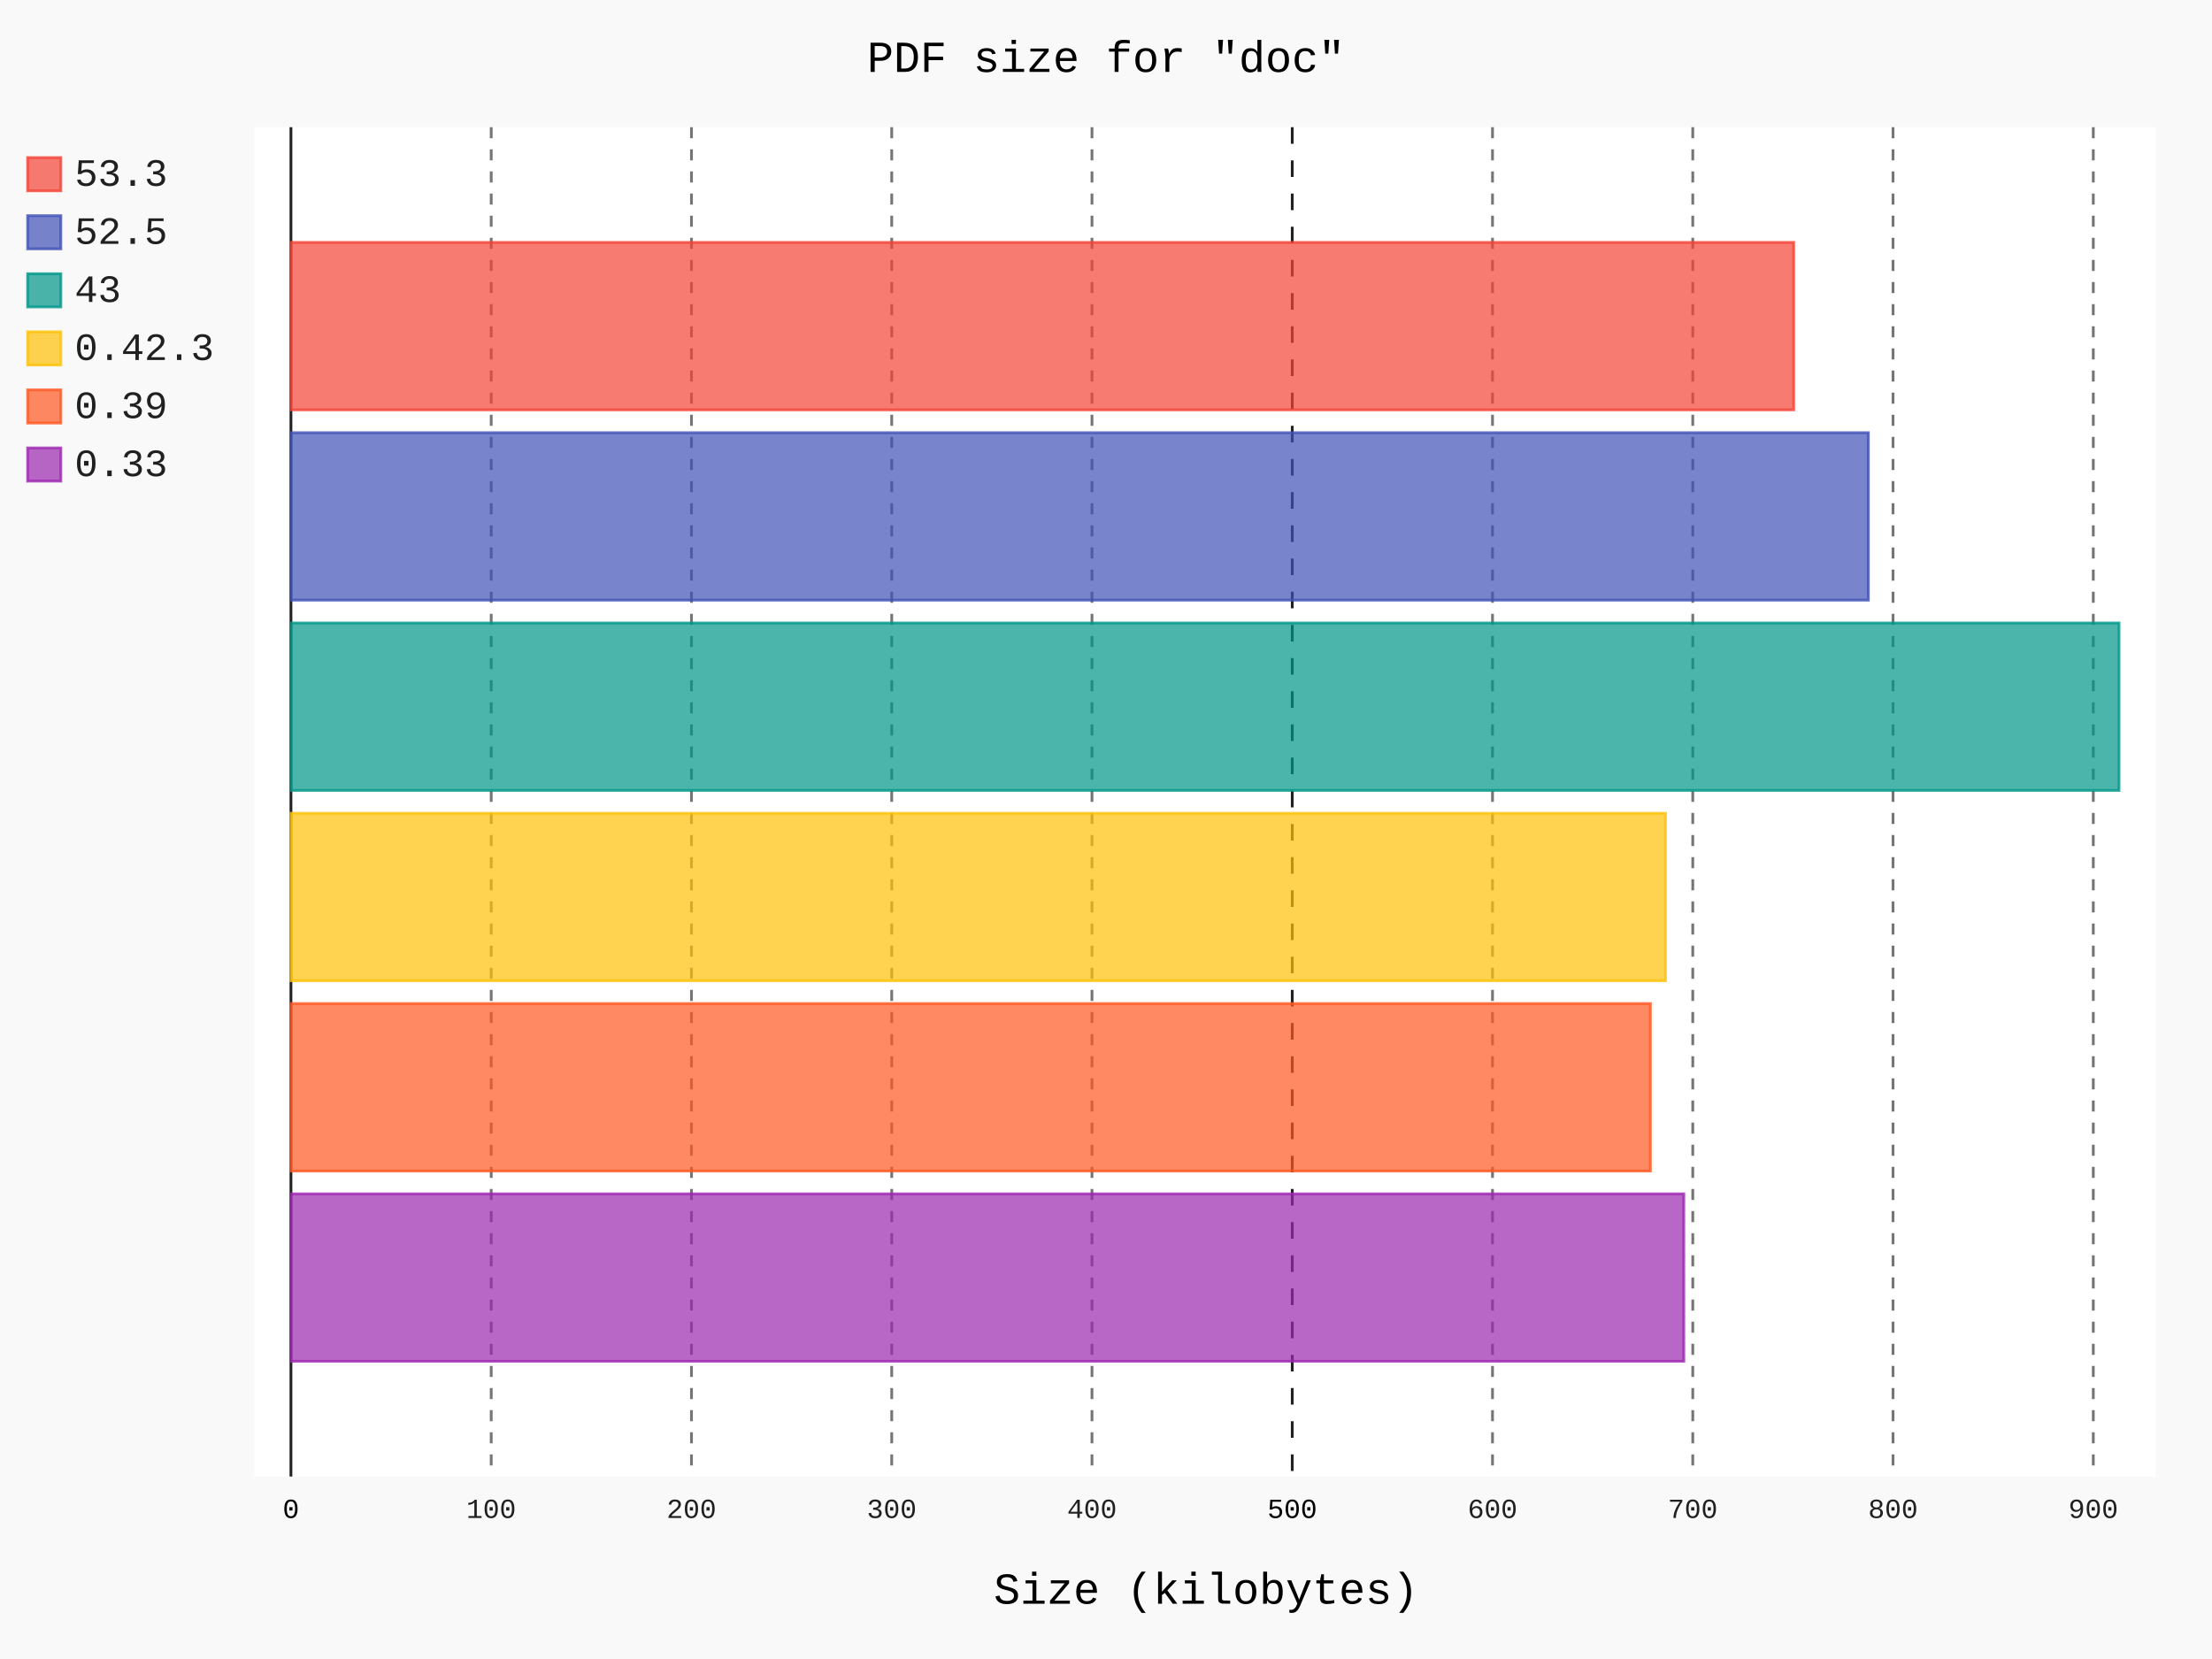
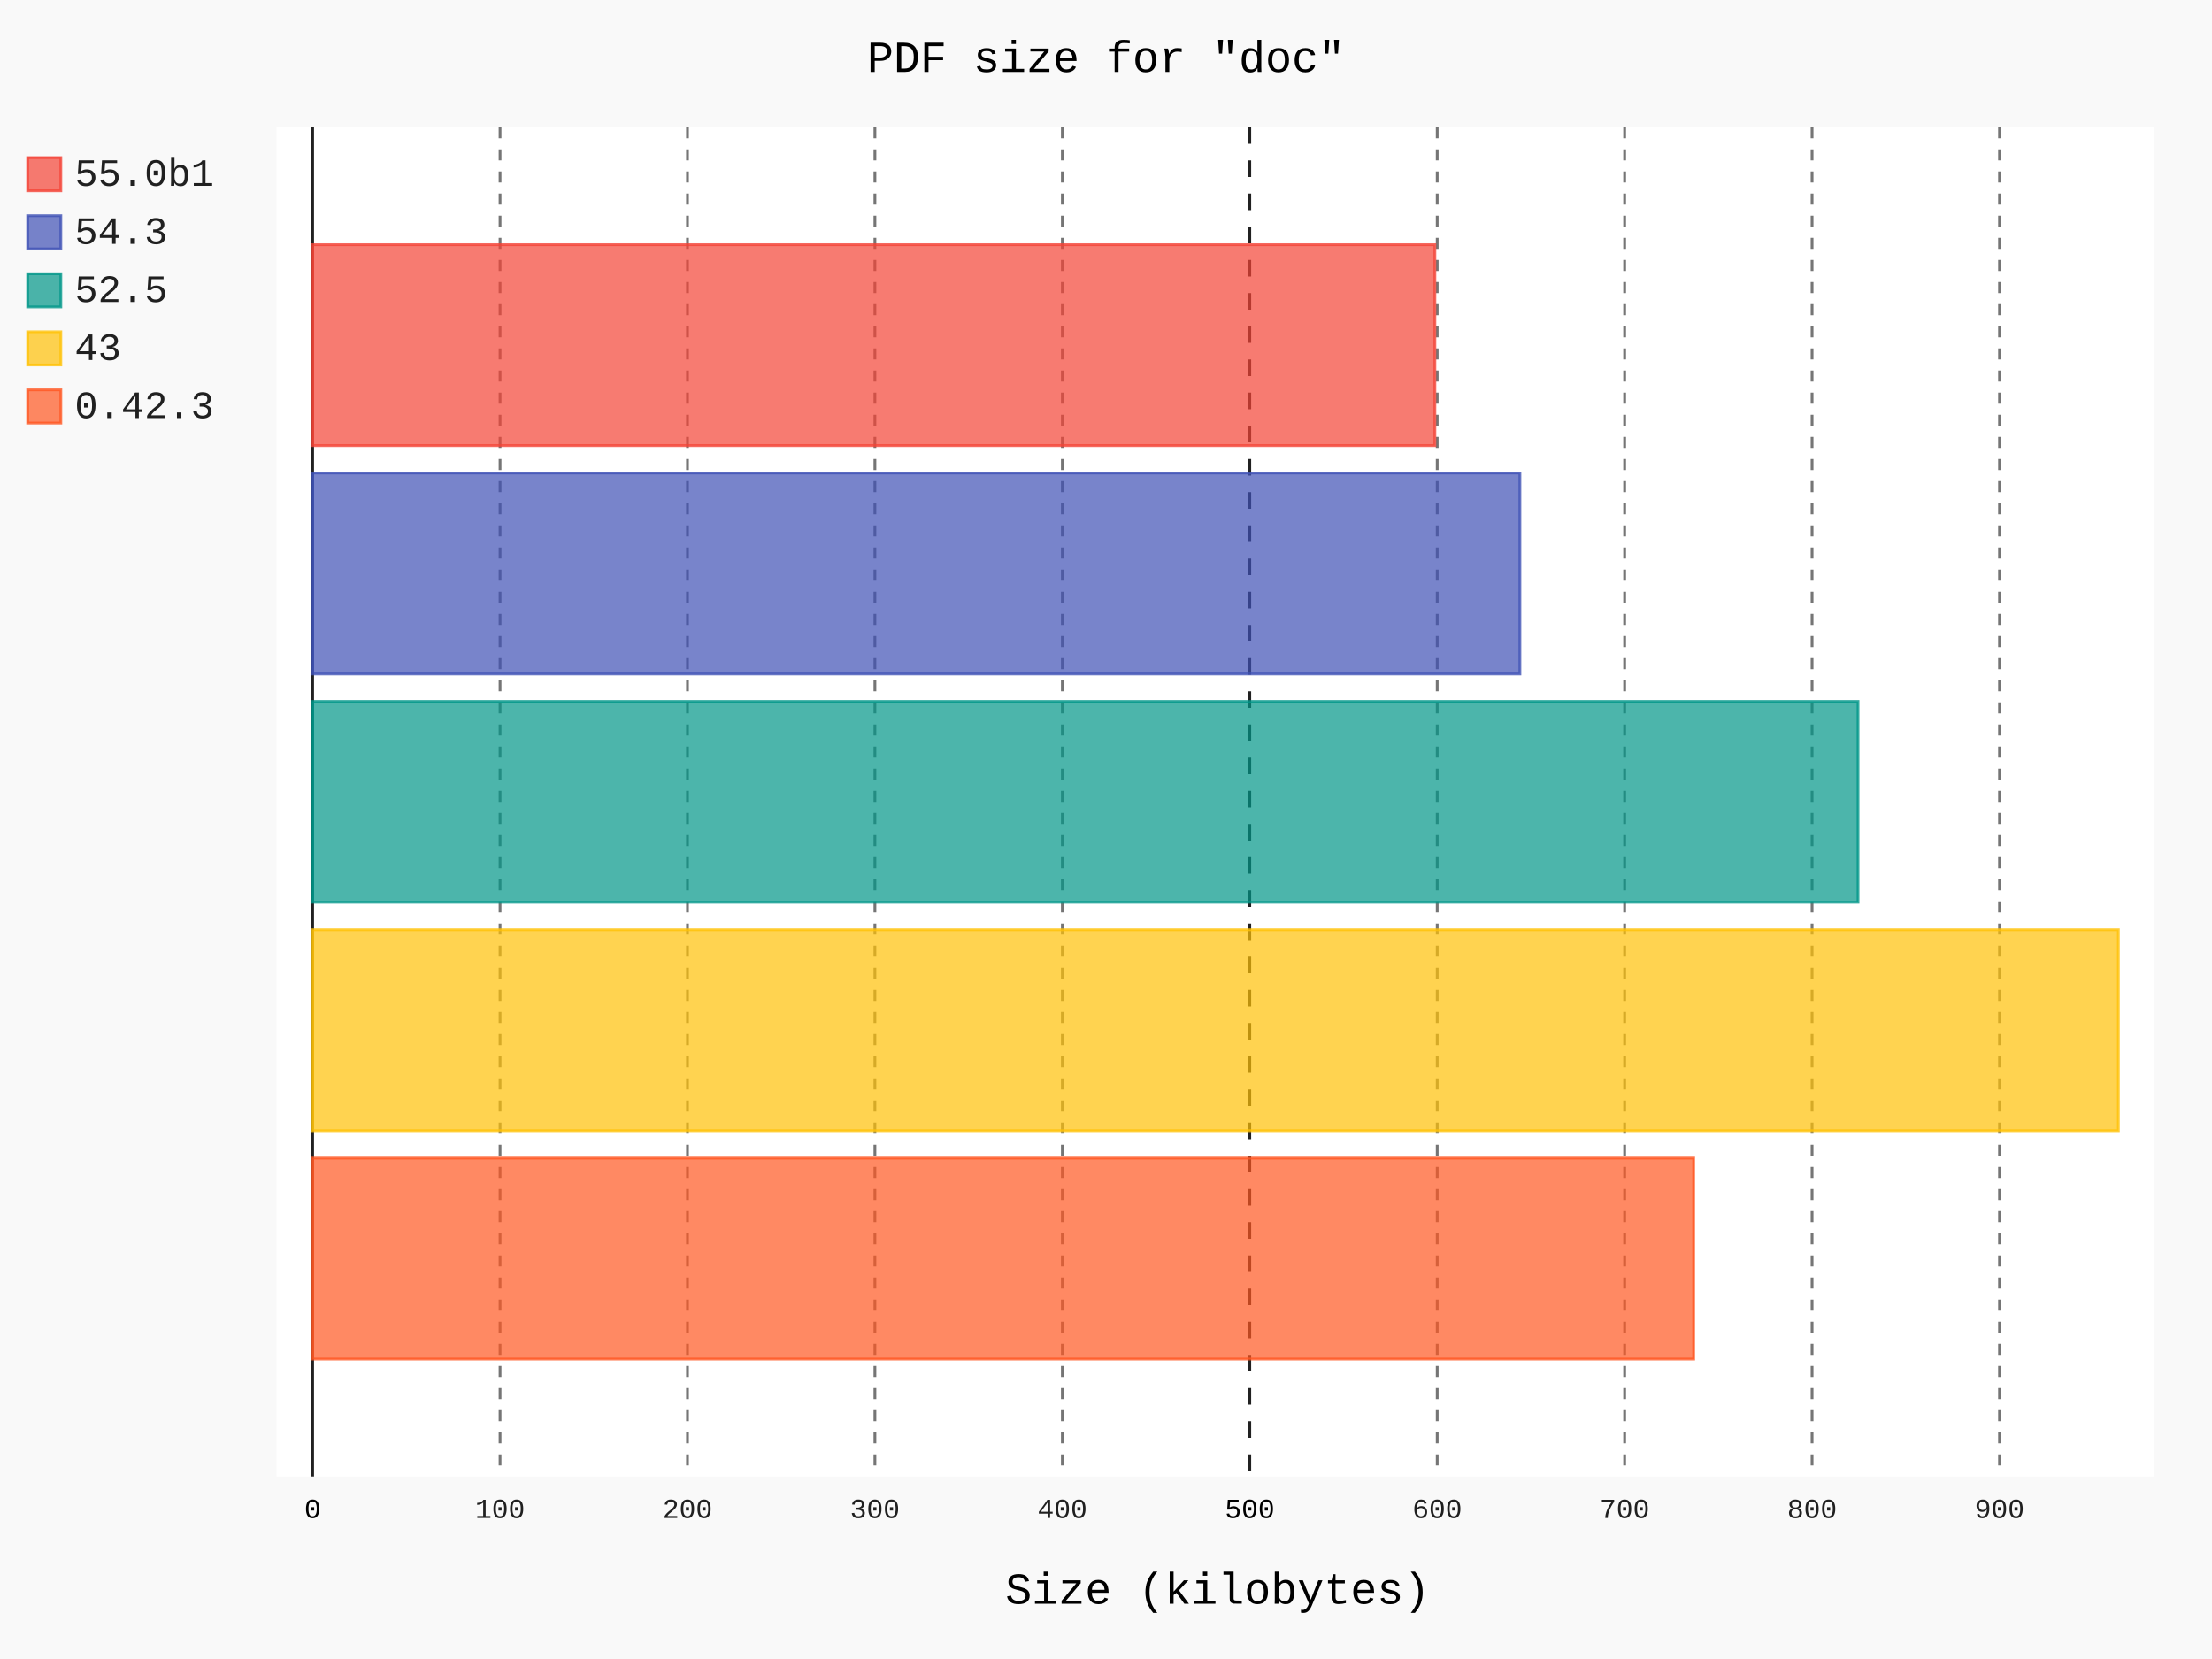
- <svg xmlns="http://www.w3.org/2000/svg" id="chart-87f0b959-b8e2-49ef-9d27-1142cf6dc714" class="pygal-chart" viewBox="0 0 800 600">
+ <svg xmlns="http://www.w3.org/2000/svg" id="chart-0ef1e297-3443-4e6e-9b67-d8858276ac0d" class="pygal-chart" viewBox="0 0 800 600">
  <defs>
-     <style type="text/css">#chart-87f0b959-b8e2-49ef-9d27-1142cf6dc714{-webkit-user-select:none;-webkit-font-smoothing:antialiased;font-family:Consolas,"Liberation Mono",Menlo,Courier,monospace}#chart-87f0b959-b8e2-49ef-9d27-1142cf6dc714 .title{font-family:Consolas,"Liberation Mono",Menlo,Courier,monospace;font-size:16px}#chart-87f0b959-b8e2-49ef-9d27-1142cf6dc714 .legends .legend text{font-family:Consolas,"Liberation Mono",Menlo,Courier,monospace;font-size:14px}#chart-87f0b959-b8e2-49ef-9d27-1142cf6dc714 .axis text{font-family:Consolas,"Liberation Mono",Menlo,Courier,monospace;font-size:10px}#chart-87f0b959-b8e2-49ef-9d27-1142cf6dc714 .axis text.major{font-family:Consolas,"Liberation Mono",Menlo,Courier,monospace;font-size:10px}#chart-87f0b959-b8e2-49ef-9d27-1142cf6dc714 .text-overlay text.value{font-family:Consolas,"Liberation Mono",Menlo,Courier,monospace;font-size:16px}#chart-87f0b959-b8e2-49ef-9d27-1142cf6dc714 .text-overlay text.label{font-family:Consolas,"Liberation Mono",Menlo,Courier,monospace;font-size:10px}#chart-87f0b959-b8e2-49ef-9d27-1142cf6dc714 .tooltip{font-family:Consolas,"Liberation Mono",Menlo,Courier,monospace;font-size:14px}#chart-87f0b959-b8e2-49ef-9d27-1142cf6dc714 text.no_data{font-family:Consolas,"Liberation Mono",Menlo,Courier,monospace;font-size:64px}
- #chart-87f0b959-b8e2-49ef-9d27-1142cf6dc714{background-color:rgba(249,249,249,1)}#chart-87f0b959-b8e2-49ef-9d27-1142cf6dc714 path,#chart-87f0b959-b8e2-49ef-9d27-1142cf6dc714 line,#chart-87f0b959-b8e2-49ef-9d27-1142cf6dc714 rect,#chart-87f0b959-b8e2-49ef-9d27-1142cf6dc714 circle{-webkit-transition:150ms;-moz-transition:150ms;transition:150ms}#chart-87f0b959-b8e2-49ef-9d27-1142cf6dc714 .graph &gt; .background{fill:rgba(249,249,249,1)}#chart-87f0b959-b8e2-49ef-9d27-1142cf6dc714 .plot &gt; .background{fill:rgba(255,255,255,1)}#chart-87f0b959-b8e2-49ef-9d27-1142cf6dc714 .graph{fill:rgba(0,0,0,.87)}#chart-87f0b959-b8e2-49ef-9d27-1142cf6dc714 text.no_data{fill:rgba(0,0,0,1)}#chart-87f0b959-b8e2-49ef-9d27-1142cf6dc714 .title{fill:rgba(0,0,0,1)}#chart-87f0b959-b8e2-49ef-9d27-1142cf6dc714 .legends .legend text{fill:rgba(0,0,0,.87)}#chart-87f0b959-b8e2-49ef-9d27-1142cf6dc714 .legends .legend:hover text{fill:rgba(0,0,0,1)}#chart-87f0b959-b8e2-49ef-9d27-1142cf6dc714 .axis .line{stroke:rgba(0,0,0,1)}#chart-87f0b959-b8e2-49ef-9d27-1142cf6dc714 .axis .guide.line{stroke:rgba(0,0,0,.54)}#chart-87f0b959-b8e2-49ef-9d27-1142cf6dc714 .axis .major.line{stroke:rgba(0,0,0,.87)}#chart-87f0b959-b8e2-49ef-9d27-1142cf6dc714 .axis text.major{fill:rgba(0,0,0,1)}#chart-87f0b959-b8e2-49ef-9d27-1142cf6dc714 .axis.y .guides:hover .guide.line,#chart-87f0b959-b8e2-49ef-9d27-1142cf6dc714 .line-graph .axis.x .guides:hover .guide.line,#chart-87f0b959-b8e2-49ef-9d27-1142cf6dc714 .stackedline-graph .axis.x .guides:hover .guide.line,#chart-87f0b959-b8e2-49ef-9d27-1142cf6dc714 .xy-graph .axis.x .guides:hover .guide.line{stroke:rgba(0,0,0,1)}#chart-87f0b959-b8e2-49ef-9d27-1142cf6dc714 .axis .guides:hover text{fill:rgba(0,0,0,1)}#chart-87f0b959-b8e2-49ef-9d27-1142cf6dc714 .reactive{fill-opacity:.7;stroke-opacity:.8}#chart-87f0b959-b8e2-49ef-9d27-1142cf6dc714 .ci{stroke:rgba(0,0,0,.87)}#chart-87f0b959-b8e2-49ef-9d27-1142cf6dc714 .reactive.active,#chart-87f0b959-b8e2-49ef-9d27-1142cf6dc714 .active .reactive{fill-opacity:.8;stroke-opacity:.9;stroke-width:4}#chart-87f0b959-b8e2-49ef-9d27-1142cf6dc714 .ci .reactive.active{stroke-width:1.5}#chart-87f0b959-b8e2-49ef-9d27-1142cf6dc714 .series text{fill:rgba(0,0,0,1)}#chart-87f0b959-b8e2-49ef-9d27-1142cf6dc714 .tooltip rect{fill:rgba(255,255,255,1);stroke:rgba(0,0,0,1);-webkit-transition:opacity 150ms;-moz-transition:opacity 150ms;transition:opacity 150ms}#chart-87f0b959-b8e2-49ef-9d27-1142cf6dc714 .tooltip .label{fill:rgba(0,0,0,.87)}#chart-87f0b959-b8e2-49ef-9d27-1142cf6dc714 .tooltip .label{fill:rgba(0,0,0,.87)}#chart-87f0b959-b8e2-49ef-9d27-1142cf6dc714 .tooltip .legend{font-size:.8em;fill:rgba(0,0,0,.54)}#chart-87f0b959-b8e2-49ef-9d27-1142cf6dc714 .tooltip .x_label{font-size:.6em;fill:rgba(0,0,0,1)}#chart-87f0b959-b8e2-49ef-9d27-1142cf6dc714 .tooltip .xlink{font-size:.5em;text-decoration:underline}#chart-87f0b959-b8e2-49ef-9d27-1142cf6dc714 .tooltip .value{font-size:1.5em}#chart-87f0b959-b8e2-49ef-9d27-1142cf6dc714 .bound{font-size:.5em}#chart-87f0b959-b8e2-49ef-9d27-1142cf6dc714 .max-value{font-size:.75em;fill:rgba(0,0,0,.54)}#chart-87f0b959-b8e2-49ef-9d27-1142cf6dc714 .map-element{fill:rgba(255,255,255,1);stroke:rgba(0,0,0,.54) !important}#chart-87f0b959-b8e2-49ef-9d27-1142cf6dc714 .map-element .reactive{fill-opacity:inherit;stroke-opacity:inherit}#chart-87f0b959-b8e2-49ef-9d27-1142cf6dc714 .color-0,#chart-87f0b959-b8e2-49ef-9d27-1142cf6dc714 .color-0 a:visited{stroke:#F44336;fill:#F44336}#chart-87f0b959-b8e2-49ef-9d27-1142cf6dc714 .color-1,#chart-87f0b959-b8e2-49ef-9d27-1142cf6dc714 .color-1 a:visited{stroke:#3F51B5;fill:#3F51B5}#chart-87f0b959-b8e2-49ef-9d27-1142cf6dc714 .color-2,#chart-87f0b959-b8e2-49ef-9d27-1142cf6dc714 .color-2 a:visited{stroke:#009688;fill:#009688}#chart-87f0b959-b8e2-49ef-9d27-1142cf6dc714 .color-3,#chart-87f0b959-b8e2-49ef-9d27-1142cf6dc714 .color-3 a:visited{stroke:#FFC107;fill:#FFC107}#chart-87f0b959-b8e2-49ef-9d27-1142cf6dc714 .color-4,#chart-87f0b959-b8e2-49ef-9d27-1142cf6dc714 .color-4 a:visited{stroke:#FF5722;fill:#FF5722}#chart-87f0b959-b8e2-49ef-9d27-1142cf6dc714 .color-5,#chart-87f0b959-b8e2-49ef-9d27-1142cf6dc714 .color-5 a:visited{stroke:#9C27B0;fill:#9C27B0}#chart-87f0b959-b8e2-49ef-9d27-1142cf6dc714 .text-overlay .color-0 text{fill:black}#chart-87f0b959-b8e2-49ef-9d27-1142cf6dc714 .text-overlay .color-1 text{fill:black}#chart-87f0b959-b8e2-49ef-9d27-1142cf6dc714 .text-overlay .color-2 text{fill:black}#chart-87f0b959-b8e2-49ef-9d27-1142cf6dc714 .text-overlay .color-3 text{fill:black}#chart-87f0b959-b8e2-49ef-9d27-1142cf6dc714 .text-overlay .color-4 text{fill:black}#chart-87f0b959-b8e2-49ef-9d27-1142cf6dc714 .text-overlay .color-5 text{fill:black}
- #chart-87f0b959-b8e2-49ef-9d27-1142cf6dc714 text.no_data{text-anchor:middle}#chart-87f0b959-b8e2-49ef-9d27-1142cf6dc714 .guide.line{fill:none}#chart-87f0b959-b8e2-49ef-9d27-1142cf6dc714 .centered{text-anchor:middle}#chart-87f0b959-b8e2-49ef-9d27-1142cf6dc714 .title{text-anchor:middle}#chart-87f0b959-b8e2-49ef-9d27-1142cf6dc714 .legends .legend text{fill-opacity:1}#chart-87f0b959-b8e2-49ef-9d27-1142cf6dc714 .axis.x text{text-anchor:middle}#chart-87f0b959-b8e2-49ef-9d27-1142cf6dc714 .axis.x:not(.web) text[transform]{text-anchor:start}#chart-87f0b959-b8e2-49ef-9d27-1142cf6dc714 .axis.x:not(.web) text[transform].backwards{text-anchor:end}#chart-87f0b959-b8e2-49ef-9d27-1142cf6dc714 .axis.y text{text-anchor:end}#chart-87f0b959-b8e2-49ef-9d27-1142cf6dc714 .axis.y text[transform].backwards{text-anchor:start}#chart-87f0b959-b8e2-49ef-9d27-1142cf6dc714 .axis.y2 text{text-anchor:start}#chart-87f0b959-b8e2-49ef-9d27-1142cf6dc714 .axis.y2 text[transform].backwards{text-anchor:end}#chart-87f0b959-b8e2-49ef-9d27-1142cf6dc714 .axis .guide.line{stroke-dasharray:4,4}#chart-87f0b959-b8e2-49ef-9d27-1142cf6dc714 .axis .major.guide.line{stroke-dasharray:6,6}#chart-87f0b959-b8e2-49ef-9d27-1142cf6dc714 .horizontal .axis.y .guide.line,#chart-87f0b959-b8e2-49ef-9d27-1142cf6dc714 .horizontal .axis.y2 .guide.line,#chart-87f0b959-b8e2-49ef-9d27-1142cf6dc714 .vertical .axis.x .guide.line{opacity:0}#chart-87f0b959-b8e2-49ef-9d27-1142cf6dc714 .horizontal .axis.always_show .guide.line,#chart-87f0b959-b8e2-49ef-9d27-1142cf6dc714 .vertical .axis.always_show .guide.line{opacity:1 !important}#chart-87f0b959-b8e2-49ef-9d27-1142cf6dc714 .axis.y .guides:hover .guide.line,#chart-87f0b959-b8e2-49ef-9d27-1142cf6dc714 .axis.y2 .guides:hover .guide.line,#chart-87f0b959-b8e2-49ef-9d27-1142cf6dc714 .axis.x .guides:hover .guide.line{opacity:1}#chart-87f0b959-b8e2-49ef-9d27-1142cf6dc714 .axis .guides:hover text{opacity:1}#chart-87f0b959-b8e2-49ef-9d27-1142cf6dc714 .nofill{fill:none}#chart-87f0b959-b8e2-49ef-9d27-1142cf6dc714 .subtle-fill{fill-opacity:.2}#chart-87f0b959-b8e2-49ef-9d27-1142cf6dc714 .dot{stroke-width:1px;fill-opacity:1}#chart-87f0b959-b8e2-49ef-9d27-1142cf6dc714 .dot.active{stroke-width:5px}#chart-87f0b959-b8e2-49ef-9d27-1142cf6dc714 .dot.negative{fill:transparent}#chart-87f0b959-b8e2-49ef-9d27-1142cf6dc714 text,#chart-87f0b959-b8e2-49ef-9d27-1142cf6dc714 tspan{stroke:none !important}#chart-87f0b959-b8e2-49ef-9d27-1142cf6dc714 .series text.active{opacity:1}#chart-87f0b959-b8e2-49ef-9d27-1142cf6dc714 .tooltip rect{fill-opacity:.95;stroke-width:.5}#chart-87f0b959-b8e2-49ef-9d27-1142cf6dc714 .tooltip text{fill-opacity:1}#chart-87f0b959-b8e2-49ef-9d27-1142cf6dc714 .showable{visibility:hidden}#chart-87f0b959-b8e2-49ef-9d27-1142cf6dc714 .showable.shown{visibility:visible}#chart-87f0b959-b8e2-49ef-9d27-1142cf6dc714 .gauge-background{fill:rgba(229,229,229,1);stroke:none}#chart-87f0b959-b8e2-49ef-9d27-1142cf6dc714 .bg-lines{stroke:rgba(249,249,249,1);stroke-width:2px}</style>
+     <style type="text/css">#chart-0ef1e297-3443-4e6e-9b67-d8858276ac0d{-webkit-user-select:none;-webkit-font-smoothing:antialiased;font-family:Consolas,"Liberation Mono",Menlo,Courier,monospace}#chart-0ef1e297-3443-4e6e-9b67-d8858276ac0d .title{font-family:Consolas,"Liberation Mono",Menlo,Courier,monospace;font-size:16px}#chart-0ef1e297-3443-4e6e-9b67-d8858276ac0d .legends .legend text{font-family:Consolas,"Liberation Mono",Menlo,Courier,monospace;font-size:14px}#chart-0ef1e297-3443-4e6e-9b67-d8858276ac0d .axis text{font-family:Consolas,"Liberation Mono",Menlo,Courier,monospace;font-size:10px}#chart-0ef1e297-3443-4e6e-9b67-d8858276ac0d .axis text.major{font-family:Consolas,"Liberation Mono",Menlo,Courier,monospace;font-size:10px}#chart-0ef1e297-3443-4e6e-9b67-d8858276ac0d .text-overlay text.value{font-family:Consolas,"Liberation Mono",Menlo,Courier,monospace;font-size:16px}#chart-0ef1e297-3443-4e6e-9b67-d8858276ac0d .text-overlay text.label{font-family:Consolas,"Liberation Mono",Menlo,Courier,monospace;font-size:10px}#chart-0ef1e297-3443-4e6e-9b67-d8858276ac0d .tooltip{font-family:Consolas,"Liberation Mono",Menlo,Courier,monospace;font-size:14px}#chart-0ef1e297-3443-4e6e-9b67-d8858276ac0d text.no_data{font-family:Consolas,"Liberation Mono",Menlo,Courier,monospace;font-size:64px}
+ #chart-0ef1e297-3443-4e6e-9b67-d8858276ac0d{background-color:rgba(249,249,249,1)}#chart-0ef1e297-3443-4e6e-9b67-d8858276ac0d path,#chart-0ef1e297-3443-4e6e-9b67-d8858276ac0d line,#chart-0ef1e297-3443-4e6e-9b67-d8858276ac0d rect,#chart-0ef1e297-3443-4e6e-9b67-d8858276ac0d circle{-webkit-transition:150ms;-moz-transition:150ms;transition:150ms}#chart-0ef1e297-3443-4e6e-9b67-d8858276ac0d .graph &gt; .background{fill:rgba(249,249,249,1)}#chart-0ef1e297-3443-4e6e-9b67-d8858276ac0d .plot &gt; .background{fill:rgba(255,255,255,1)}#chart-0ef1e297-3443-4e6e-9b67-d8858276ac0d .graph{fill:rgba(0,0,0,.87)}#chart-0ef1e297-3443-4e6e-9b67-d8858276ac0d text.no_data{fill:rgba(0,0,0,1)}#chart-0ef1e297-3443-4e6e-9b67-d8858276ac0d .title{fill:rgba(0,0,0,1)}#chart-0ef1e297-3443-4e6e-9b67-d8858276ac0d .legends .legend text{fill:rgba(0,0,0,.87)}#chart-0ef1e297-3443-4e6e-9b67-d8858276ac0d .legends .legend:hover text{fill:rgba(0,0,0,1)}#chart-0ef1e297-3443-4e6e-9b67-d8858276ac0d .axis .line{stroke:rgba(0,0,0,1)}#chart-0ef1e297-3443-4e6e-9b67-d8858276ac0d .axis .guide.line{stroke:rgba(0,0,0,.54)}#chart-0ef1e297-3443-4e6e-9b67-d8858276ac0d .axis .major.line{stroke:rgba(0,0,0,.87)}#chart-0ef1e297-3443-4e6e-9b67-d8858276ac0d .axis text.major{fill:rgba(0,0,0,1)}#chart-0ef1e297-3443-4e6e-9b67-d8858276ac0d .axis.y .guides:hover .guide.line,#chart-0ef1e297-3443-4e6e-9b67-d8858276ac0d .line-graph .axis.x .guides:hover .guide.line,#chart-0ef1e297-3443-4e6e-9b67-d8858276ac0d .stackedline-graph .axis.x .guides:hover .guide.line,#chart-0ef1e297-3443-4e6e-9b67-d8858276ac0d .xy-graph .axis.x .guides:hover .guide.line{stroke:rgba(0,0,0,1)}#chart-0ef1e297-3443-4e6e-9b67-d8858276ac0d .axis .guides:hover text{fill:rgba(0,0,0,1)}#chart-0ef1e297-3443-4e6e-9b67-d8858276ac0d .reactive{fill-opacity:.7;stroke-opacity:.8}#chart-0ef1e297-3443-4e6e-9b67-d8858276ac0d .ci{stroke:rgba(0,0,0,.87)}#chart-0ef1e297-3443-4e6e-9b67-d8858276ac0d .reactive.active,#chart-0ef1e297-3443-4e6e-9b67-d8858276ac0d .active .reactive{fill-opacity:.8;stroke-opacity:.9;stroke-width:4}#chart-0ef1e297-3443-4e6e-9b67-d8858276ac0d .ci .reactive.active{stroke-width:1.5}#chart-0ef1e297-3443-4e6e-9b67-d8858276ac0d .series text{fill:rgba(0,0,0,1)}#chart-0ef1e297-3443-4e6e-9b67-d8858276ac0d .tooltip rect{fill:rgba(255,255,255,1);stroke:rgba(0,0,0,1);-webkit-transition:opacity 150ms;-moz-transition:opacity 150ms;transition:opacity 150ms}#chart-0ef1e297-3443-4e6e-9b67-d8858276ac0d .tooltip .label{fill:rgba(0,0,0,.87)}#chart-0ef1e297-3443-4e6e-9b67-d8858276ac0d .tooltip .label{fill:rgba(0,0,0,.87)}#chart-0ef1e297-3443-4e6e-9b67-d8858276ac0d .tooltip .legend{font-size:.8em;fill:rgba(0,0,0,.54)}#chart-0ef1e297-3443-4e6e-9b67-d8858276ac0d .tooltip .x_label{font-size:.6em;fill:rgba(0,0,0,1)}#chart-0ef1e297-3443-4e6e-9b67-d8858276ac0d .tooltip .xlink{font-size:.5em;text-decoration:underline}#chart-0ef1e297-3443-4e6e-9b67-d8858276ac0d .tooltip .value{font-size:1.5em}#chart-0ef1e297-3443-4e6e-9b67-d8858276ac0d .bound{font-size:.5em}#chart-0ef1e297-3443-4e6e-9b67-d8858276ac0d .max-value{font-size:.75em;fill:rgba(0,0,0,.54)}#chart-0ef1e297-3443-4e6e-9b67-d8858276ac0d .map-element{fill:rgba(255,255,255,1);stroke:rgba(0,0,0,.54) !important}#chart-0ef1e297-3443-4e6e-9b67-d8858276ac0d .map-element .reactive{fill-opacity:inherit;stroke-opacity:inherit}#chart-0ef1e297-3443-4e6e-9b67-d8858276ac0d .color-0,#chart-0ef1e297-3443-4e6e-9b67-d8858276ac0d .color-0 a:visited{stroke:#F44336;fill:#F44336}#chart-0ef1e297-3443-4e6e-9b67-d8858276ac0d .color-1,#chart-0ef1e297-3443-4e6e-9b67-d8858276ac0d .color-1 a:visited{stroke:#3F51B5;fill:#3F51B5}#chart-0ef1e297-3443-4e6e-9b67-d8858276ac0d .color-2,#chart-0ef1e297-3443-4e6e-9b67-d8858276ac0d .color-2 a:visited{stroke:#009688;fill:#009688}#chart-0ef1e297-3443-4e6e-9b67-d8858276ac0d .color-3,#chart-0ef1e297-3443-4e6e-9b67-d8858276ac0d .color-3 a:visited{stroke:#FFC107;fill:#FFC107}#chart-0ef1e297-3443-4e6e-9b67-d8858276ac0d .color-4,#chart-0ef1e297-3443-4e6e-9b67-d8858276ac0d .color-4 a:visited{stroke:#FF5722;fill:#FF5722}#chart-0ef1e297-3443-4e6e-9b67-d8858276ac0d .text-overlay .color-0 text{fill:black}#chart-0ef1e297-3443-4e6e-9b67-d8858276ac0d .text-overlay .color-1 text{fill:black}#chart-0ef1e297-3443-4e6e-9b67-d8858276ac0d .text-overlay .color-2 text{fill:black}#chart-0ef1e297-3443-4e6e-9b67-d8858276ac0d .text-overlay .color-3 text{fill:black}#chart-0ef1e297-3443-4e6e-9b67-d8858276ac0d .text-overlay .color-4 text{fill:black}
+ #chart-0ef1e297-3443-4e6e-9b67-d8858276ac0d text.no_data{text-anchor:middle}#chart-0ef1e297-3443-4e6e-9b67-d8858276ac0d .guide.line{fill:none}#chart-0ef1e297-3443-4e6e-9b67-d8858276ac0d .centered{text-anchor:middle}#chart-0ef1e297-3443-4e6e-9b67-d8858276ac0d .title{text-anchor:middle}#chart-0ef1e297-3443-4e6e-9b67-d8858276ac0d .legends .legend text{fill-opacity:1}#chart-0ef1e297-3443-4e6e-9b67-d8858276ac0d .axis.x text{text-anchor:middle}#chart-0ef1e297-3443-4e6e-9b67-d8858276ac0d .axis.x:not(.web) text[transform]{text-anchor:start}#chart-0ef1e297-3443-4e6e-9b67-d8858276ac0d .axis.x:not(.web) text[transform].backwards{text-anchor:end}#chart-0ef1e297-3443-4e6e-9b67-d8858276ac0d .axis.y text{text-anchor:end}#chart-0ef1e297-3443-4e6e-9b67-d8858276ac0d .axis.y text[transform].backwards{text-anchor:start}#chart-0ef1e297-3443-4e6e-9b67-d8858276ac0d .axis.y2 text{text-anchor:start}#chart-0ef1e297-3443-4e6e-9b67-d8858276ac0d .axis.y2 text[transform].backwards{text-anchor:end}#chart-0ef1e297-3443-4e6e-9b67-d8858276ac0d .axis .guide.line{stroke-dasharray:4,4}#chart-0ef1e297-3443-4e6e-9b67-d8858276ac0d .axis .major.guide.line{stroke-dasharray:6,6}#chart-0ef1e297-3443-4e6e-9b67-d8858276ac0d .horizontal .axis.y .guide.line,#chart-0ef1e297-3443-4e6e-9b67-d8858276ac0d .horizontal .axis.y2 .guide.line,#chart-0ef1e297-3443-4e6e-9b67-d8858276ac0d .vertical .axis.x .guide.line{opacity:0}#chart-0ef1e297-3443-4e6e-9b67-d8858276ac0d .horizontal .axis.always_show .guide.line,#chart-0ef1e297-3443-4e6e-9b67-d8858276ac0d .vertical .axis.always_show .guide.line{opacity:1 !important}#chart-0ef1e297-3443-4e6e-9b67-d8858276ac0d .axis.y .guides:hover .guide.line,#chart-0ef1e297-3443-4e6e-9b67-d8858276ac0d .axis.y2 .guides:hover .guide.line,#chart-0ef1e297-3443-4e6e-9b67-d8858276ac0d .axis.x .guides:hover .guide.line{opacity:1}#chart-0ef1e297-3443-4e6e-9b67-d8858276ac0d .axis .guides:hover text{opacity:1}#chart-0ef1e297-3443-4e6e-9b67-d8858276ac0d .nofill{fill:none}#chart-0ef1e297-3443-4e6e-9b67-d8858276ac0d .subtle-fill{fill-opacity:.2}#chart-0ef1e297-3443-4e6e-9b67-d8858276ac0d .dot{stroke-width:1px;fill-opacity:1}#chart-0ef1e297-3443-4e6e-9b67-d8858276ac0d .dot.active{stroke-width:5px}#chart-0ef1e297-3443-4e6e-9b67-d8858276ac0d .dot.negative{fill:transparent}#chart-0ef1e297-3443-4e6e-9b67-d8858276ac0d text,#chart-0ef1e297-3443-4e6e-9b67-d8858276ac0d tspan{stroke:none !important}#chart-0ef1e297-3443-4e6e-9b67-d8858276ac0d .series text.active{opacity:1}#chart-0ef1e297-3443-4e6e-9b67-d8858276ac0d .tooltip rect{fill-opacity:.95;stroke-width:.5}#chart-0ef1e297-3443-4e6e-9b67-d8858276ac0d .tooltip text{fill-opacity:1}#chart-0ef1e297-3443-4e6e-9b67-d8858276ac0d .showable{visibility:hidden}#chart-0ef1e297-3443-4e6e-9b67-d8858276ac0d .showable.shown{visibility:visible}#chart-0ef1e297-3443-4e6e-9b67-d8858276ac0d .gauge-background{fill:rgba(229,229,229,1);stroke:none}#chart-0ef1e297-3443-4e6e-9b67-d8858276ac0d .bg-lines{stroke:rgba(249,249,249,1);stroke-width:2px}</style>
  </defs>
  <g class="graph horizontalbar-graph horizontal">
    <rect x="0" y="0" width="800" height="600" class="background" />
-     <g transform="translate(92, 46)" class="plot">
-       <rect x="0" y="0" width="687.6" height="488" class="background" />
+     <g transform="translate(100, 46)" class="plot">
+       <rect x="0" y="0" width="679.2" height="488" class="background" />
      <g class="axis x always_show">
        <g class="guides">
-           <path d="M13.223 0 v488" class="axis major line" />
-           <text x="13.223" y="503.0" class="major">0</text>
+           <path d="M13.062 0 v488" class="axis major line" />
+           <text x="13.062" y="503.0" class="major">0</text>
        </g>
        <g class="guides">
-           <path d="M85.65 0 v488" class="guide line" />
-           <text x="85.65" y="503.0" class="">100</text>
+           <path d="M80.85 0 v488" class="guide line" />
+           <text x="80.85" y="503.0" class="">100</text>
        </g>
        <g class="guides">
-           <path d="M158.077 0 v488" class="guide line" />
-           <text x="158.077" y="503.0" class="">200</text>
+           <path d="M148.638 0 v488" class="guide line" />
+           <text x="148.638" y="503.0" class="">200</text>
        </g>
        <g class="guides">
-           <path d="M230.504 0 v488" class="guide line" />
-           <text x="230.504" y="503.0" class="">300</text>
+           <path d="M216.426 0 v488" class="guide line" />
+           <text x="216.426" y="503.0" class="">300</text>
        </g>
        <g class="guides">
-           <path d="M302.931 0 v488" class="guide line" />
-           <text x="302.931" y="503.0" class="">400</text>
+           <path d="M284.214 0 v488" class="guide line" />
+           <text x="284.214" y="503.0" class="">400</text>
        </g>
        <g class="guides">
-           <path d="M375.358 0 v488" class="major guide line" />
-           <text x="375.358" y="503.0" class="major">500</text>
+           <path d="M352.002 0 v488" class="major guide line" />
+           <text x="352.002" y="503.0" class="major">500</text>
        </g>
        <g class="guides">
-           <path d="M447.785 0 v488" class="guide line" />
-           <text x="447.785" y="503.0" class="">600</text>
+           <path d="M419.79 0 v488" class="guide line" />
+           <text x="419.79" y="503.0" class="">600</text>
        </g>
        <g class="guides">
-           <path d="M520.212 0 v488" class="guide line" />
-           <text x="520.212" y="503.0" class="">700</text>
+           <path d="M487.578 0 v488" class="guide line" />
+           <text x="487.578" y="503.0" class="">700</text>
        </g>
        <g class="guides">
-           <path d="M592.639 0 v488" class="guide line" />
-           <text x="592.639" y="503.0" class="">800</text>
+           <path d="M555.366 0 v488" class="guide line" />
+           <text x="555.366" y="503.0" class="">800</text>
        </g>
        <g class="guides">
-           <path d="M665.066 0 v488" class="guide line" />
-           <text x="665.066" y="503.0" class="">900</text>
-         </g>
-       </g>
-       <g class="series serie-5 color-5">
-         <g class="bars">
-           <g class="bar">
-             <rect x="13.223" y="385.77" rx="0" ry="0" width="503.751" height="60.562" class="rect reactive tooltip-trigger" />
-           </g>
+           <path d="M623.154 0 v488" class="guide line" />
+           <text x="623.154" y="503.0" class="">900</text>
        </g>
      </g>
      <g class="series serie-4 color-4">
        <g class="bars">
          <g class="bar">
-             <rect x="13.223" y="316.95" rx="0" ry="0" width="491.65" height="60.562" class="rect reactive tooltip-trigger" />
+             <rect x="13.062" y="372.832" rx="0" ry="0" width="499.479" height="72.674" class="rect reactive tooltip-trigger" />
          </g>
        </g>
      </g>
      <g class="series serie-3 color-3">
        <g class="bars">
          <g class="bar">
-             <rect x="13.223" y="248.129" rx="0" ry="0" width="497.141" height="60.562" class="rect reactive tooltip-trigger" />
+             <rect x="13.062" y="290.247" rx="0" ry="0" width="653.077" height="72.674" class="rect reactive tooltip-trigger" />
          </g>
        </g>
      </g>
      <g class="series serie-2 color-2">
        <g class="bars">
          <g class="bar">
-             <rect x="13.223" y="179.309" rx="0" ry="0" width="661.154" height="60.562" class="rect reactive tooltip-trigger" />
+             <rect x="13.062" y="207.663" rx="0" ry="0" width="558.925" height="72.674" class="rect reactive tooltip-trigger" />
          </g>
        </g>
      </g>
      <g class="series serie-1 color-1">
        <g class="bars">
          <g class="bar">
-             <rect x="13.223" y="110.488" rx="0" ry="0" width="570.497" height="60.562" class="rect reactive tooltip-trigger" />
+             <rect x="13.062" y="125.078" rx="0" ry="0" width="436.639" height="72.674" class="rect reactive tooltip-trigger" />
          </g>
        </g>
      </g>
      <g class="series serie-0 color-0">
        <g class="bars">
          <g class="bar">
-             <rect x="13.223" y="41.668" rx="0" ry="0" width="543.49" height="60.562" class="rect reactive tooltip-trigger" />
+             <rect x="13.062" y="42.494" rx="0" ry="0" width="405.889" height="72.674" class="rect reactive tooltip-trigger" />
          </g>
        </g>
      </g>
    </g>
    <g class="titles">
      <text x="400.0" y="26" class="title plot_title">PDF size for "doc"</text>
-       <text x="436.2" y="580" class="title">Size (kilobytes)</text>
+       <text x="440.4" y="580" class="title">Size (kilobytes)</text>
    </g>
-     <g transform="translate(92, 46)" class="plot overlay">
-       <g class="series serie-5 color-5" />
+     <g transform="translate(100, 46)" class="plot overlay">
      <g class="series serie-4 color-4" />
      <g class="series serie-3 color-3" />
      <g class="series serie-2 color-2" />
      <g class="series serie-1 color-1" />
      <g class="series serie-0 color-0" />
    </g>
-     <g transform="translate(92, 46)" class="plot text-overlay">
-       <g class="series serie-5 color-5" />
+     <g transform="translate(100, 46)" class="plot text-overlay">
      <g class="series serie-4 color-4" />
      <g class="series serie-3 color-3" />
      <g class="series serie-2 color-2" />
      <g class="series serie-1 color-1" />
      <g class="series serie-0 color-0" />
    </g>
-     <g transform="translate(92, 46)" class="plot tooltip-overlay">
+     <g transform="translate(100, 46)" class="plot tooltip-overlay">
      <g transform="translate(0 0)" style="opacity: 0" class="tooltip">
        <rect rx="0" ry="0" width="0" height="0" class="tooltip-box" />
        <g class="text" />
      </g>
    </g>
    <g transform="translate(10, 56)" class="legends">
      <g id="activate-serie-0" class="legend reactive activate-serie">
        <rect x="0.0" y="1.0" width="12" height="12" class="color-0 reactive" />
-         <text x="17.0" y="11.2">53.3</text>
+         <text x="17.0" y="11.2">55.0b1</text>
      </g>
      <g id="activate-serie-1" class="legend reactive activate-serie">
        <rect x="0.0" y="22.0" width="12" height="12" class="color-1 reactive" />
-         <text x="17.0" y="32.2">52.5</text>
+         <text x="17.0" y="32.2">54.3</text>
      </g>
      <g id="activate-serie-2" class="legend reactive activate-serie">
        <rect x="0.0" y="43.0" width="12" height="12" class="color-2 reactive" />
-         <text x="17.0" y="53.2">43</text>
+         <text x="17.0" y="53.2">52.5</text>
      </g>
      <g id="activate-serie-3" class="legend reactive activate-serie">
        <rect x="0.0" y="64.0" width="12" height="12" class="color-3 reactive" />
-         <text x="17.0" y="74.2">0.42.3</text>
+         <text x="17.0" y="74.2">43</text>
      </g>
      <g id="activate-serie-4" class="legend reactive activate-serie">
        <rect x="0.0" y="85.0" width="12" height="12" class="color-4 reactive" />
-         <text x="17.0" y="95.2">0.39</text>
-       </g>
-       <g id="activate-serie-5" class="legend reactive activate-serie">
-         <rect x="0.0" y="106.0" width="12" height="12" class="color-5 reactive" />
-         <text x="17.0" y="116.2">0.33</text>
+         <text x="17.0" y="95.2">0.42.3</text>
      </g>
    </g>
    <g transform="translate(790, 56)" class="legends" />
  </g>
</svg>
